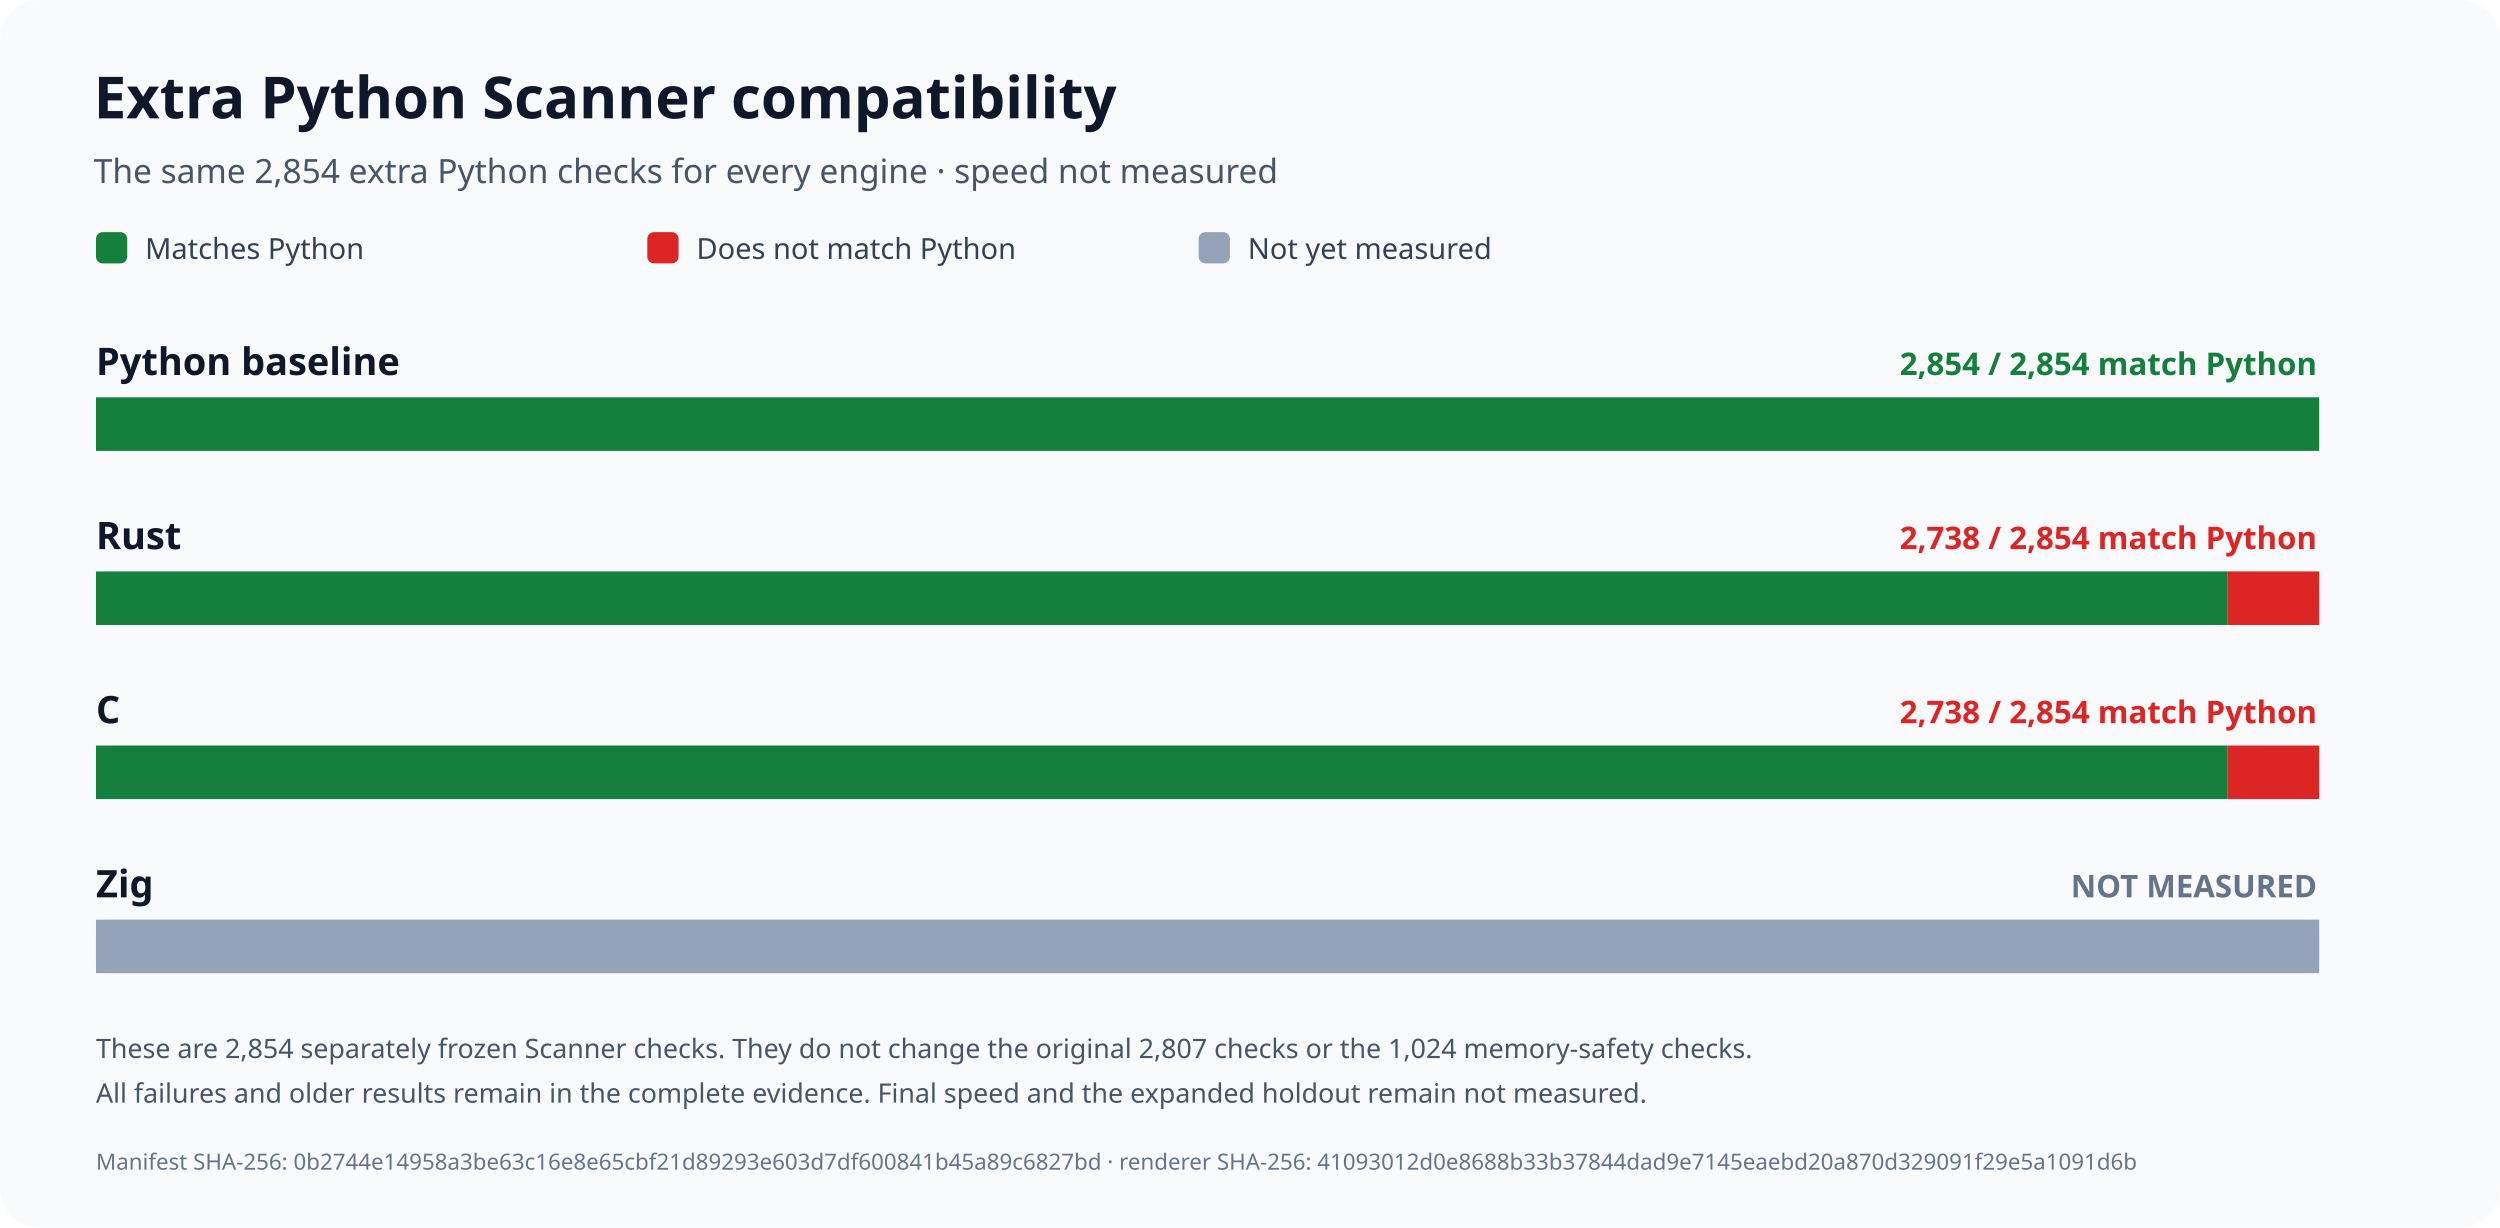
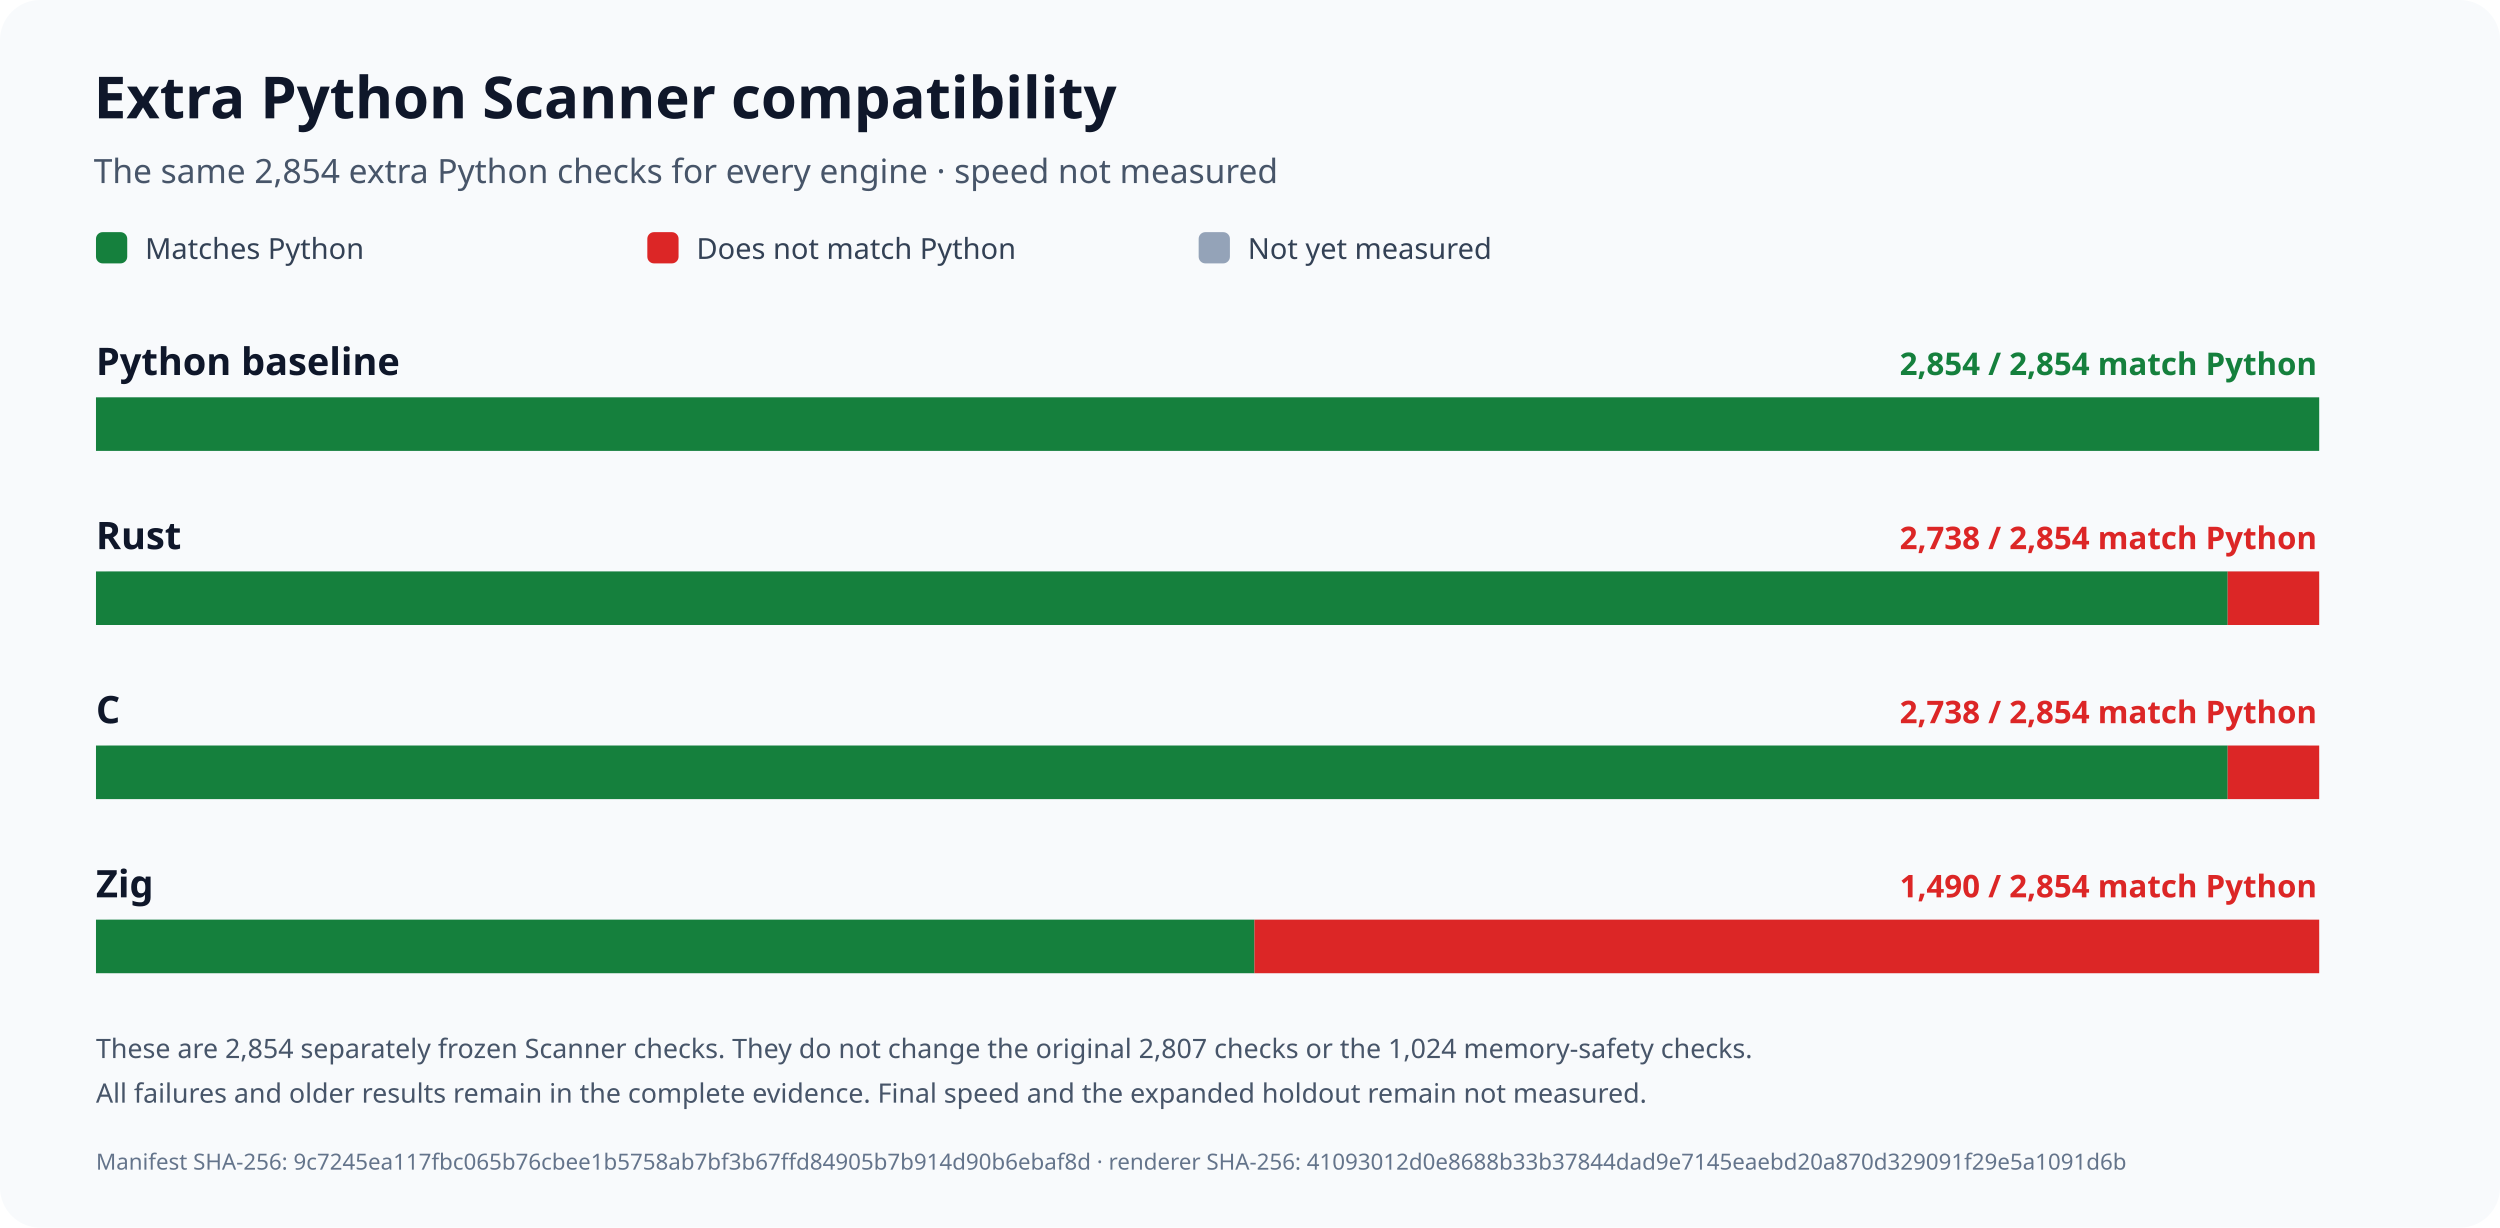
<svg xmlns="http://www.w3.org/2000/svg" width="1120" height="550" viewBox="0 0 1120 550" role="img" aria-labelledby="scanner-title scanner-desc">
  <rect width="1120" height="550" rx="18" fill="#f8fafc" />
  <text x="42" y="53" fill="#0f172a" font-family="system-ui,sans-serif" font-size="26" font-weight="700">Extra Python Scanner compatibility</text>
  <text x="42" y="82" fill="#475569" font-family="system-ui,sans-serif" font-size="15">The same 2,854 extra Python checks for every engine · speed not measured</text>
  <rect x="43" y="104" width="14" height="14" rx="3" fill="#15803d" />
  <text x="65" y="116" fill="#334155" font-family="system-ui,sans-serif" font-size="13">Matches Python</text>
  <rect x="290" y="104" width="14" height="14" rx="3" fill="#dc2626" />
  <text x="312" y="116" fill="#334155" font-family="system-ui,sans-serif" font-size="13">Does not match Python</text>
  <rect x="537" y="104" width="14" height="14" rx="3" fill="#94a3b8" />
  <text x="559" y="116" fill="#334155" font-family="system-ui,sans-serif" font-size="13">Not yet measured</text>
  <text x="43" y="168" fill="#0f172a" font-family="system-ui,sans-serif" font-size="17" font-weight="700">Python baseline</text>
  <text x="1038" y="168" fill="#15803d" text-anchor="end" font-family="system-ui,sans-serif" font-size="14" font-weight="600">2,854 / 2,854 match Python</text>
  <rect x="43" y="178" width="996" height="24" rx="6" fill="#e2e8f0" />
  <rect x="43" y="178" width="996" height="24" fill="#15803d" />
  <text x="43" y="246" fill="#0f172a" font-family="system-ui,sans-serif" font-size="17" font-weight="700">Rust</text>
  <text x="1038" y="246" fill="#dc2626" text-anchor="end" font-family="system-ui,sans-serif" font-size="14" font-weight="600">2,738 / 2,854 match Python</text>
  <rect x="43" y="256" width="996" height="24" rx="6" fill="#e2e8f0" />
  <rect x="43" y="256" width="955" height="24" fill="#15803d" />
  <rect x="998" y="256" width="41" height="24" fill="#dc2626" />
  <text x="43" y="324" fill="#0f172a" font-family="system-ui,sans-serif" font-size="17" font-weight="700">C</text>
  <text x="1038" y="324" fill="#dc2626" text-anchor="end" font-family="system-ui,sans-serif" font-size="14" font-weight="600">2,738 / 2,854 match Python</text>
  <rect x="43" y="334" width="996" height="24" rx="6" fill="#e2e8f0" />
  <rect x="43" y="334" width="955" height="24" fill="#15803d" />
  <rect x="998" y="334" width="41" height="24" fill="#dc2626" />
  <text x="43" y="402" fill="#0f172a" font-family="system-ui,sans-serif" font-size="17" font-weight="700">Zig</text>
-   <text x="1038" y="402" fill="#64748b" text-anchor="end" font-family="system-ui,sans-serif" font-size="14" font-weight="600">NOT MEASURED</text>
+   <text x="1038" y="402" fill="#dc2626" text-anchor="end" font-family="system-ui,sans-serif" font-size="14" font-weight="600">1,490 / 2,854 match Python</text>
  <rect x="43" y="412" width="996" height="24" rx="6" fill="#e2e8f0" />
-   <rect x="43" y="412" width="996" height="24" fill="#94a3b8" />
+   <rect x="43" y="412" width="519" height="24" fill="#15803d" />
+   <rect x="562" y="412" width="477" height="24" fill="#dc2626" />
  <text x="43" y="474" fill="#475569" font-family="system-ui,sans-serif" font-size="12">These are 2,854 separately frozen Scanner checks. They do not change the original 2,807 checks or the 1,024 memory-safety checks.</text>
  <text x="43" y="494" fill="#475569" font-family="system-ui,sans-serif" font-size="12">All failures and older results remain in the complete evidence. Final speed and the expanded holdout remain not measured.</text>
-   <text x="43" y="524" fill="#64748b" font-family="system-ui,sans-serif" font-size="10">Manifest SHA-256: 0b2744e14958a3be63c16e8e65cbf21d89293e603d7df600841b45a89c6827bd · renderer SHA-256: 41093012d0e8688b33b37844dad9e7145eaebd20a870d329091f29e5a1091d6b</text>
+   <text x="43" y="524" fill="#64748b" font-family="system-ui,sans-serif" font-size="10">Manifest SHA-256: 9c7245ea117fbc065b76cbee1b5758ab7bf3b67ffd84905b7b914d90b6ebaf8d · renderer SHA-256: 41093012d0e8688b33b37844dad9e7145eaebd20a870d329091f29e5a1091d6b</text>
</svg>
